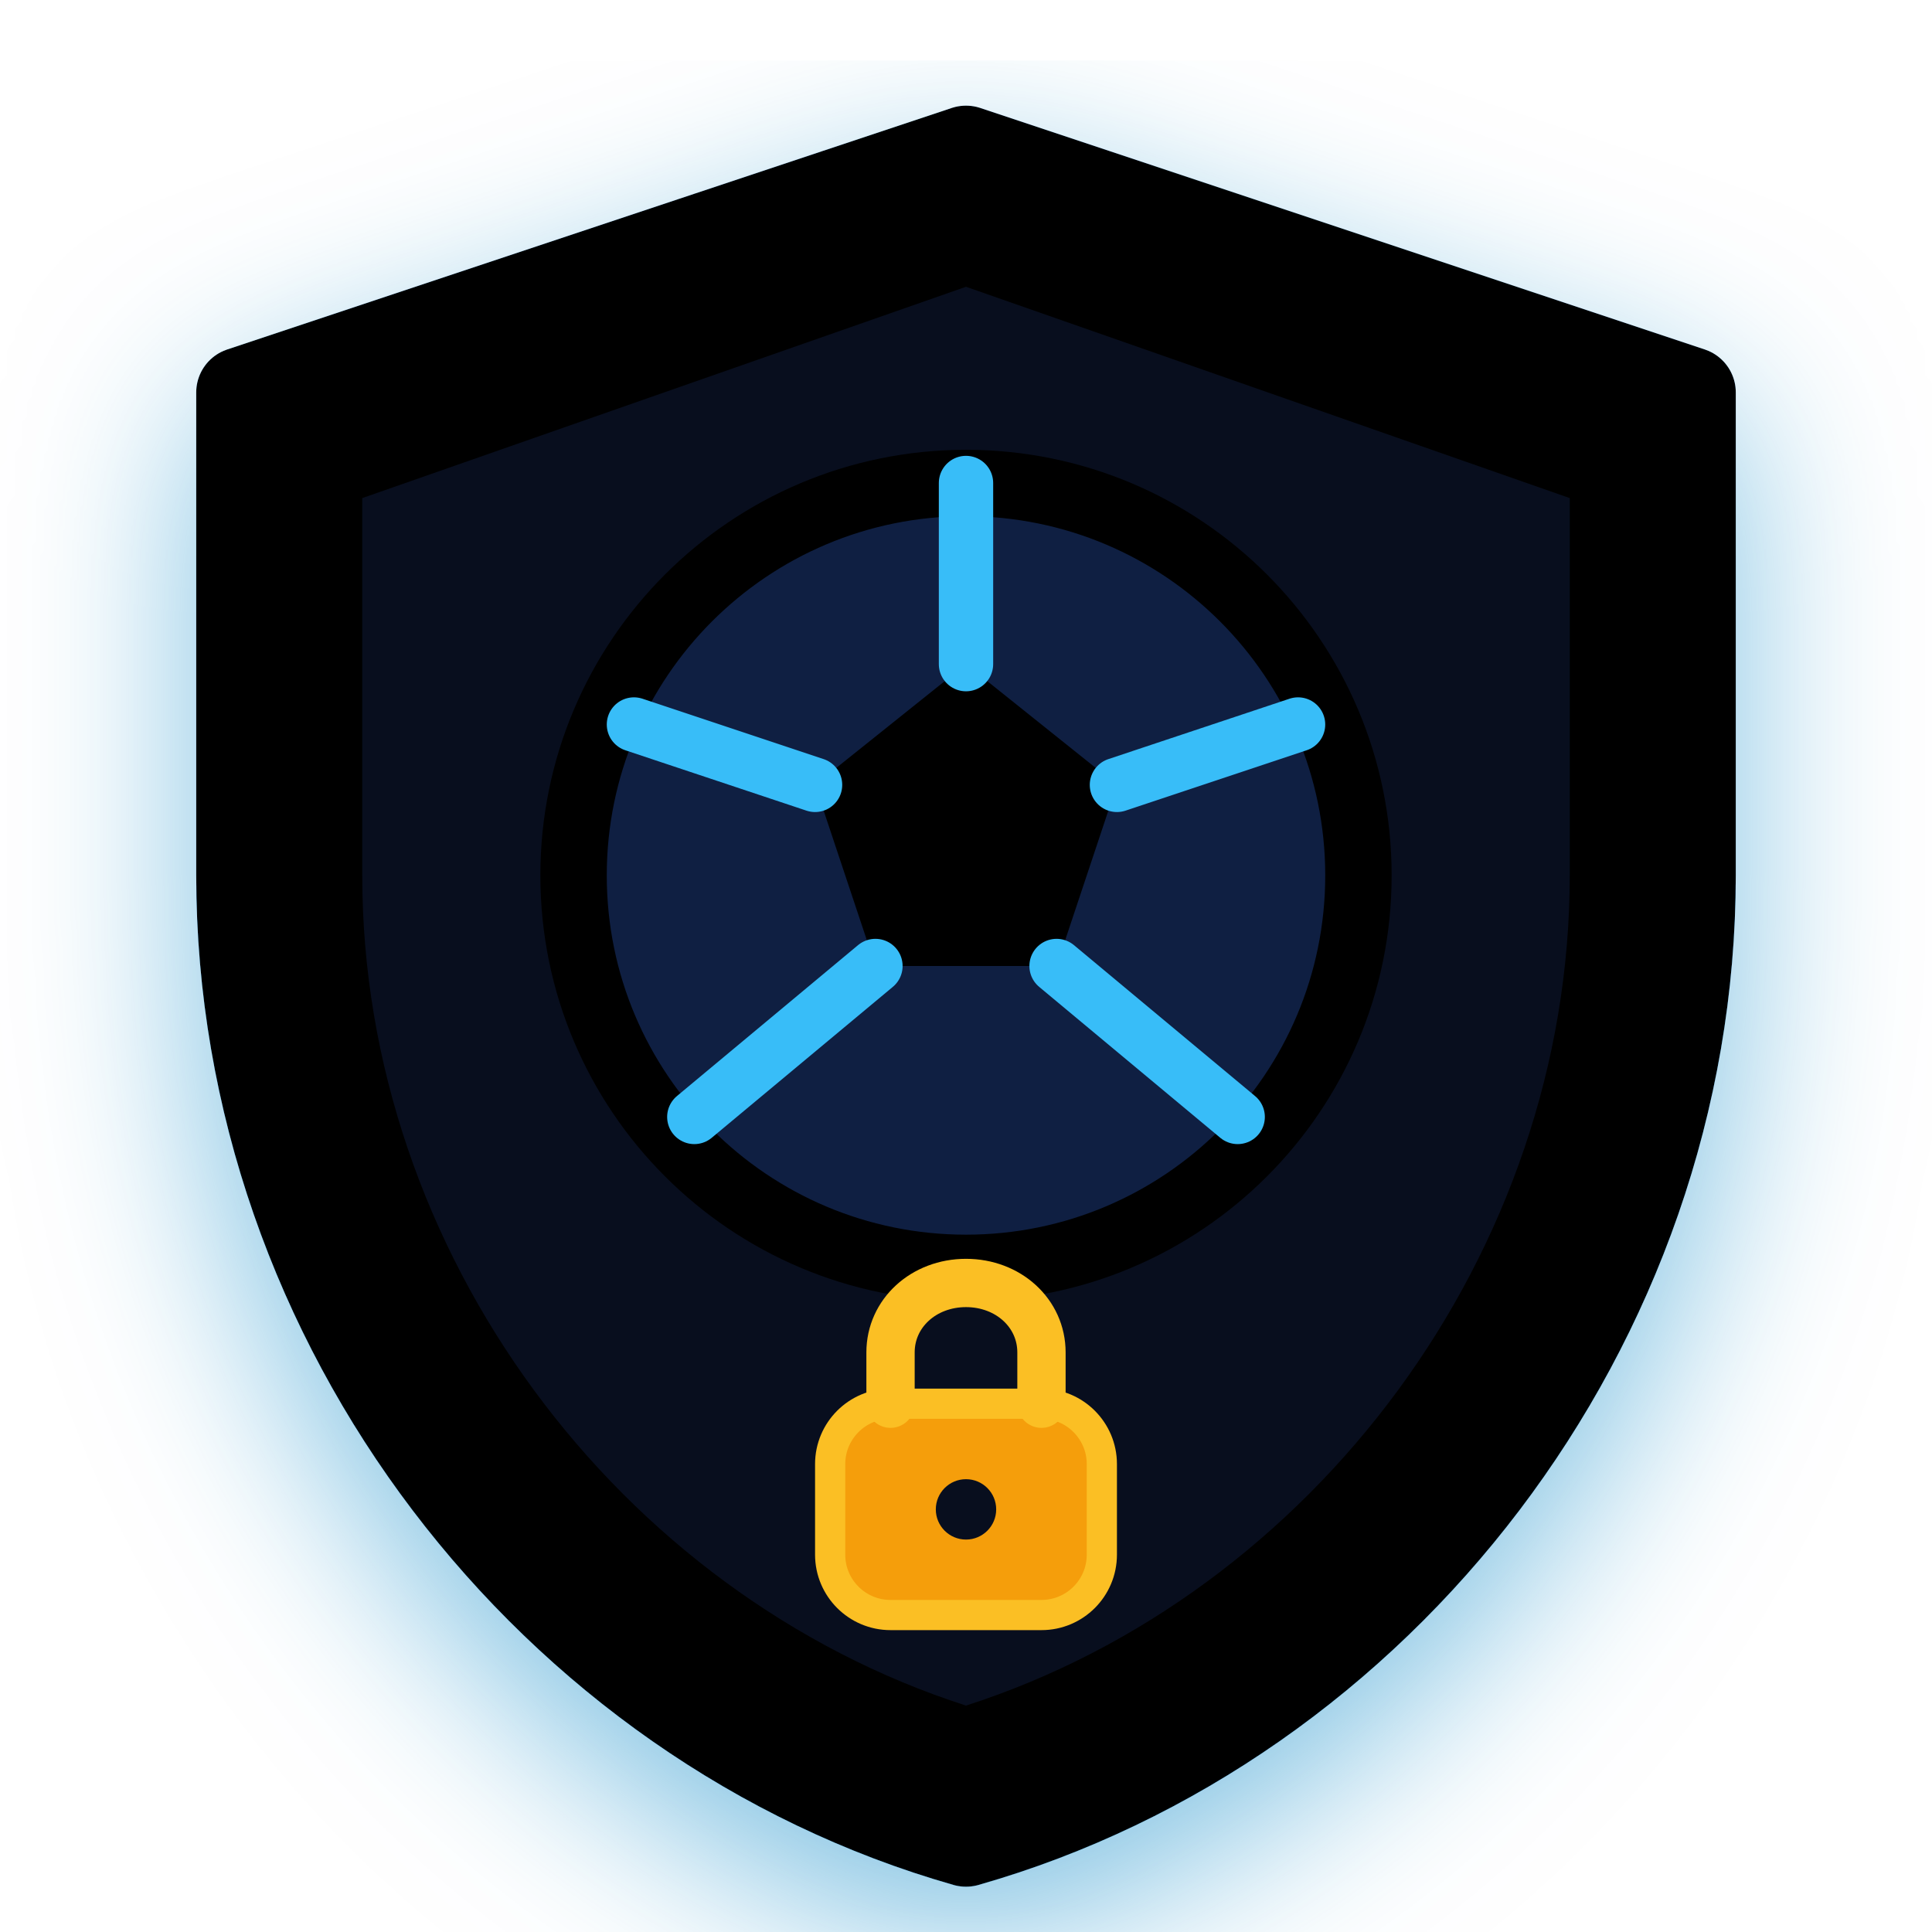
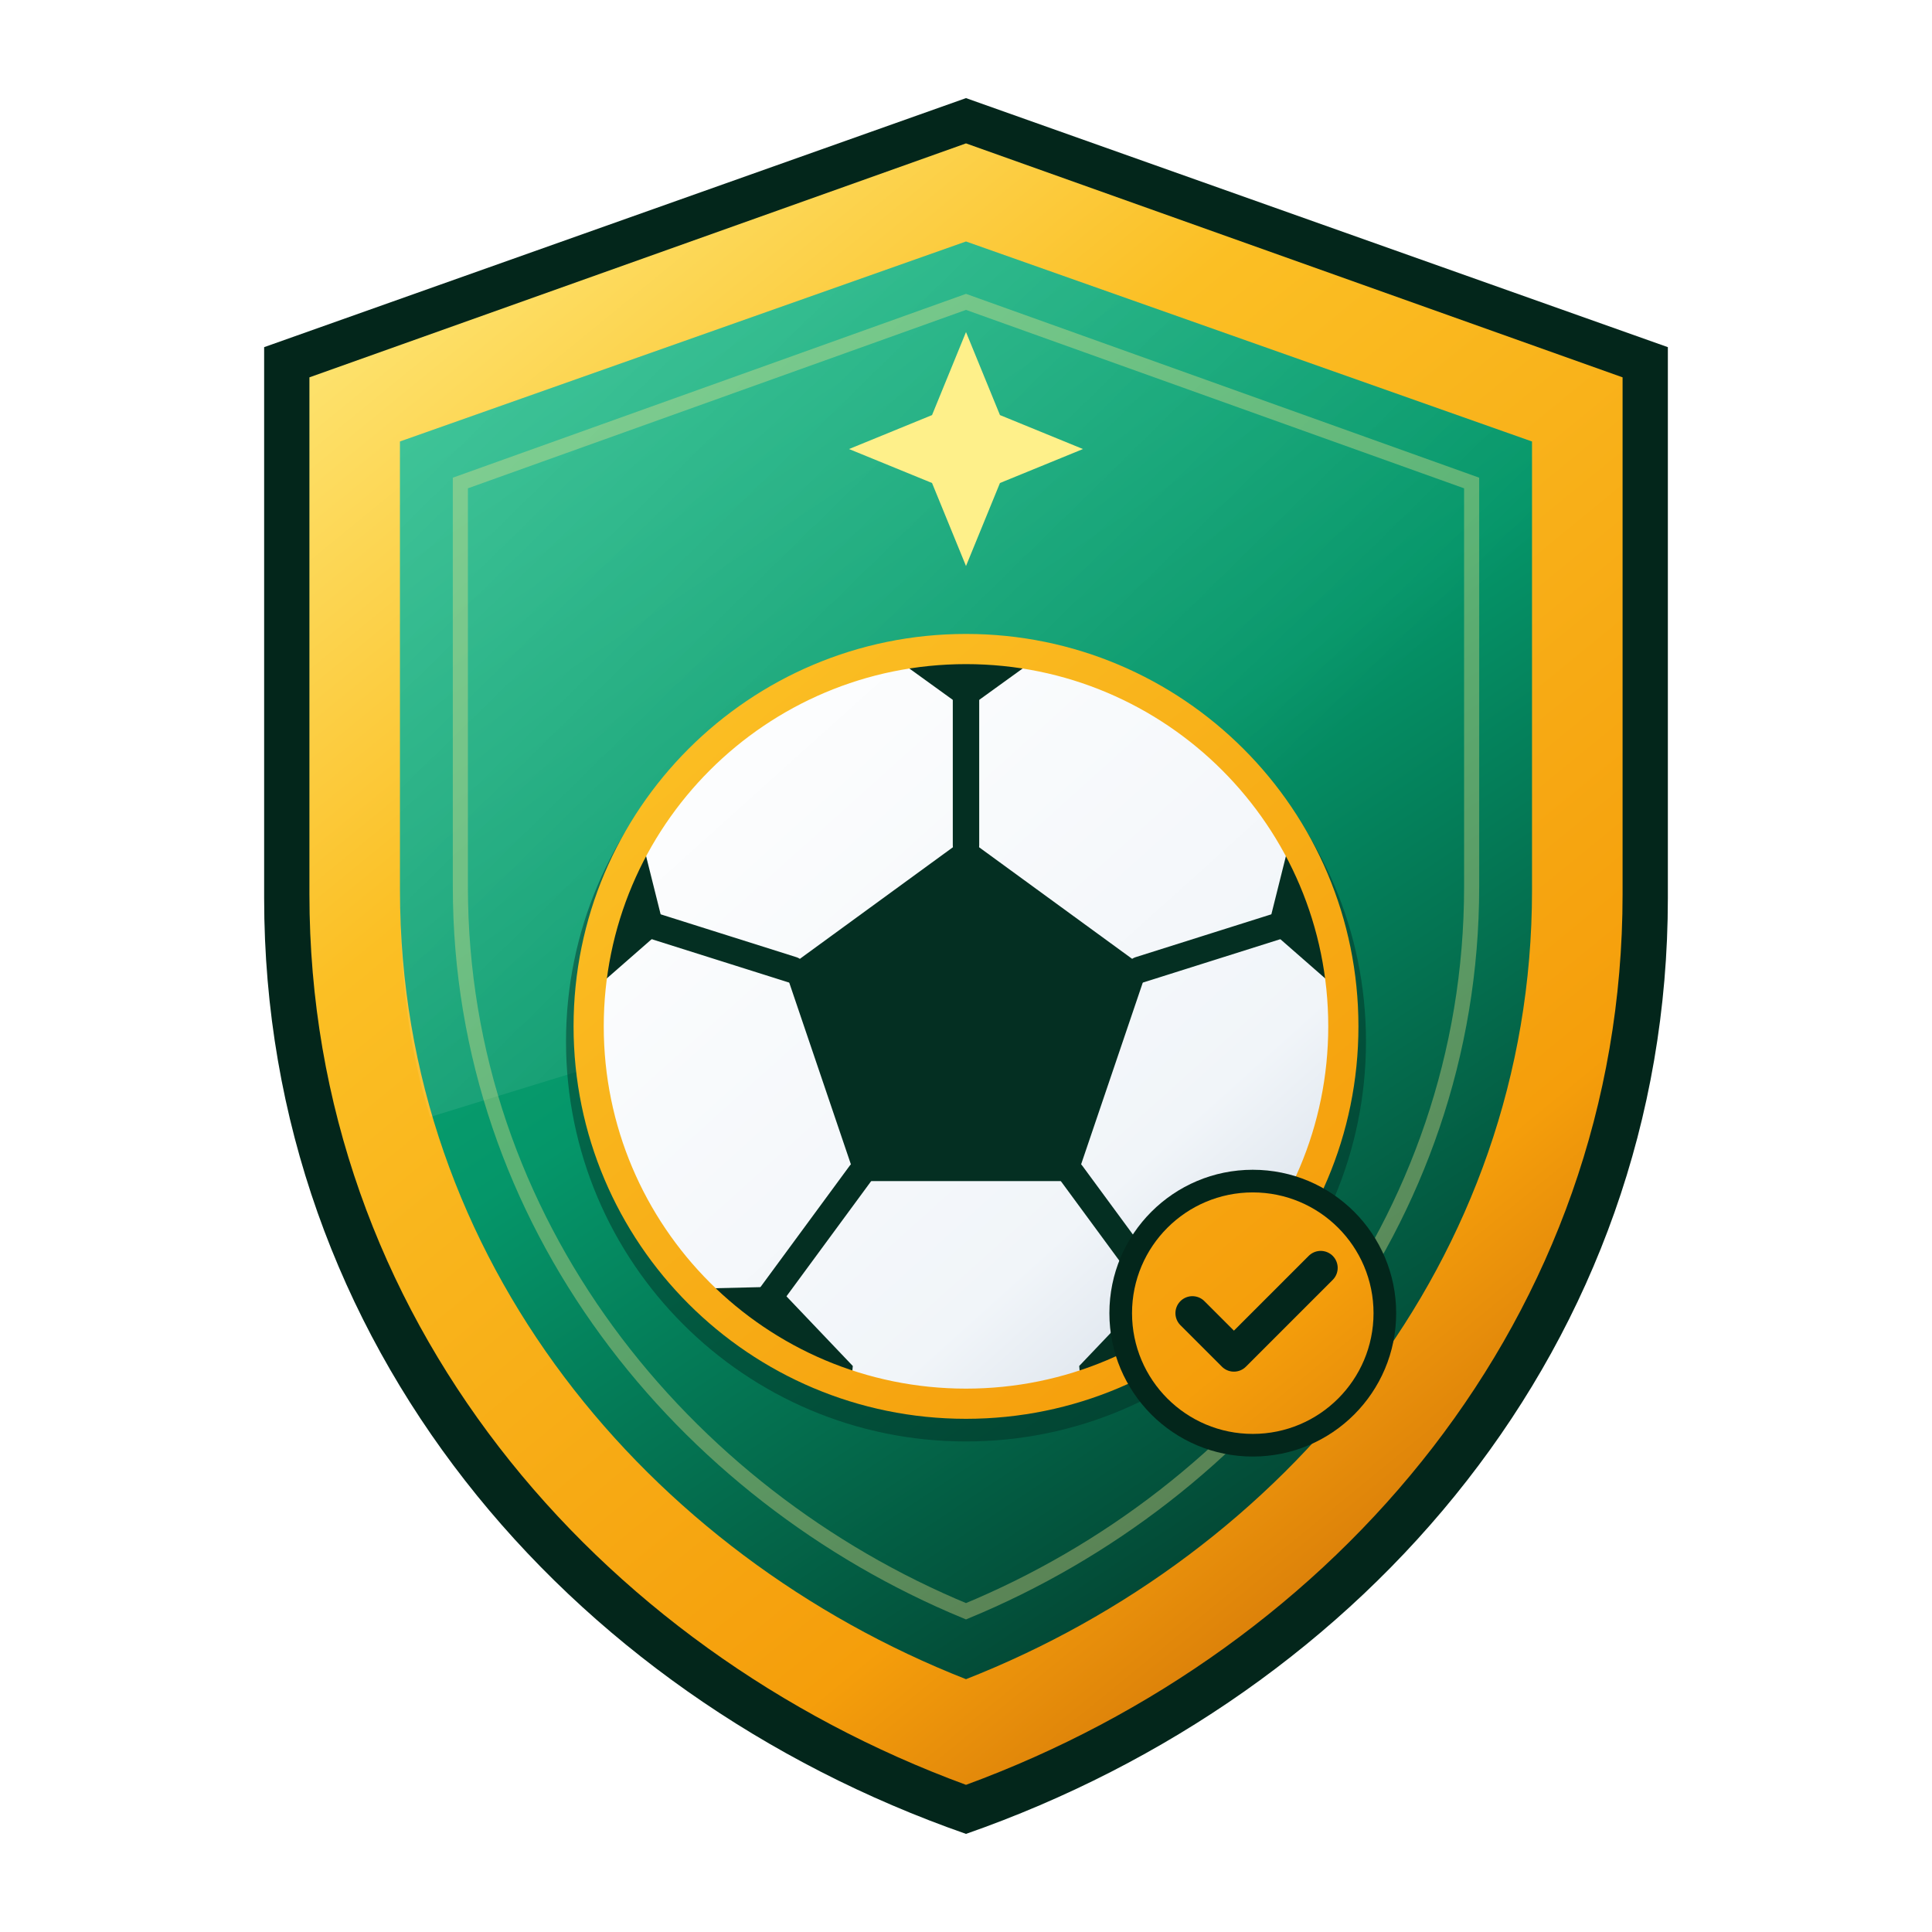
- <svg xmlns="http://www.w3.org/2000/svg" viewBox="0 0 64 64" fill="none">
+ <svg xmlns="http://www.w3.org/2000/svg" viewBox="0 0 512 512" fill="none">
  <defs>
-     <linearGradient id="shieldGrad" x1="6" y1="6" x2="58" y2="58" gradientUnits="userSpaceOnUse">
-       <stop offset="0%" stopColor="#1e3a8a" />
-       <stop offset="45%" stopColor="#2563eb" />
-       <stop offset="100%" stopColor="#0284c7" />
+     <linearGradient id="goldBevel" x1="76" y1="36" x2="436" y2="476" gradientUnits="userSpaceOnUse">
+       <stop offset="0%" stop-color="#FEF08A" />
+       <stop offset="32%" stop-color="#FBBF24" />
+       <stop offset="72%" stop-color="#F59E0B" />
+       <stop offset="100%" stop-color="#B45309" />
    </linearGradient>
-     <linearGradient id="goldGrad" x1="0" y1="0" x2="64" y2="64" gradientUnits="userSpaceOnUse">
-       <stop offset="0%" stopColor="#f59e0b" />
-       <stop offset="50%" stopColor="#fbbf24" />
-       <stop offset="100%" stopColor="#d97706" />
+     <linearGradient id="emeraldField" x1="128" y1="68" x2="384" y2="452" gradientUnits="userSpaceOnUse">
+       <stop offset="0%" stop-color="#10B981" />
+       <stop offset="45%" stop-color="#059669" />
+       <stop offset="100%" stop-color="#022C22" />
    </linearGradient>
-     <linearGradient id="neonGrad" x1="16" y1="16" x2="48" y2="48" gradientUnits="userSpaceOnUse">
-       <stop offset="0%" stopColor="#10b981" />
-       <stop offset="100%" stopColor="#06b6d4" />
+     <linearGradient id="ballBody" x1="168" y1="168" x2="348" y2="368" gradientUnits="userSpaceOnUse">
+       <stop offset="0%" stop-color="#FFFFFF" />
+       <stop offset="70%" stop-color="#F1F5F9" />
+       <stop offset="100%" stop-color="#CBD5E1" />
    </linearGradient>
-     <filter id="glow" x="-20%" y="-20%" width="140%" height="140%">
-       <feDropShadow dx="0" dy="2" stdDeviation="3" flood-color="#0284c7" flood-opacity="0.5" />
-     </filter>
+     <linearGradient id="glassSheen" x1="96" y1="64" x2="288" y2="260" gradientUnits="userSpaceOnUse">
+       <stop offset="0%" stop-color="#FFFFFF" stop-opacity="0.24" />
+       <stop offset="100%" stop-color="#FFFFFF" stop-opacity="0" />
+     </linearGradient>
+     <clipPath id="ballClip">
+       <circle cx="256" cy="264" r="100" />
+     </clipPath>
  </defs>
-   <path d="M32 5L56 13V29C56 43.9 45.7 57.1 32 61C18.3 57.1 8 43.9 8 29V13L32 5Z" fill="url(#shieldGrad)" stroke="url(#goldGrad)" stroke-width="3" stroke-linejoin="round" filter="url(#glow)" />
-   <path d="M32 9.5L52 16.5V29C52 41.5 43.5 52.8 32 56.5C20.5 52.8 12 41.5 12 29V16.5L32 9.5Z" fill="#080e1e" />
-   <circle cx="32" cy="29" r="13" stroke="url(#neonGrad)" stroke-width="2.2" fill="#0f1f42" />
-   <polygon points="32,22 37,26 35,32 29,32 27,26" fill="url(#goldGrad)" />
-   <line x1="32" y1="22" x2="32" y2="16" stroke="#38bdf8" stroke-width="1.8" stroke-linecap="round" />
-   <line x1="37" y1="26" x2="43" y2="24" stroke="#38bdf8" stroke-width="1.8" stroke-linecap="round" />
-   <line x1="35" y1="32" x2="41" y2="37" stroke="#38bdf8" stroke-width="1.8" stroke-linecap="round" />
-   <line x1="29" y1="32" x2="23" y2="37" stroke="#38bdf8" stroke-width="1.8" stroke-linecap="round" />
-   <line x1="27" y1="26" x2="21" y2="24" stroke="#38bdf8" stroke-width="1.8" stroke-linecap="round" />
-   <g transform="translate(26, 42)">
-     <rect x="1.5" y="4.5" width="9" height="7" rx="2" fill="#f59e0b" stroke="#fbbf24" stroke-width="1" />
-     <path d="M3.5 4.5V2.8C3.5 1.5 4.6 0.5 6 0.5C7.4 0.5 8.5 1.5 8.5 2.8V4.5" stroke="#fbbf24" stroke-width="1.6" stroke-linecap="round" />
-     <circle cx="6" cy="8" r="1" fill="#080e1e" />
+   <path d="M256 26L442 92V238C442 356 362 449 256 486C150 449 70 356 70 238V92L256 26Z" fill="#03261B" />
+   <path d="M256 38L430 100V237C430 349 354 437 256 473C158 437 82 349 82 237V100L256 38Z" fill="url(#goldBevel)" />
+   <path d="M256 64L406 117V236C406 334 340 412 256 445C172 412 106 334 106 236V117L256 64Z" fill="url(#emeraldField)" />
+   <path d="M256 64L406 117V206L114 296C108 277 106 257 106 236V117L256 64Z" fill="url(#glassSheen)" />
+   <path d="M256 80L390 128V235C390 324 331 396 256 427C181 396 122 324 122 235V128L256 80Z" stroke="#FDE68A" stroke-opacity="0.35" stroke-width="4" />
+   <path d="M256 88L265 110L287 119L265 128L256 150L247 128L225 119L247 110Z" fill="#FEF08A" />
+   <circle cx="256" cy="276" r="106" fill="#022C22" fill-opacity="0.45" />
+   <g clip-path="url(#ballClip)" transform="translate(0, 8)">
+     <circle cx="256" cy="264" r="100" fill="url(#ballBody)" />
+     <g stroke="#042F22" stroke-width="7" stroke-linecap="round">
+       <line x1="256" y1="216" x2="256" y2="176" />
+       <line x1="302" y1="249" x2="340" y2="237" />
+       <line x1="284" y1="303" x2="309" y2="337" />
+       <line x1="228" y1="303" x2="203" y2="337" />
+       <line x1="210" y1="249" x2="172" y2="237" />
+     </g>
+     <polygon points="256,214 304,249 285,305 227,305 208,249" fill="#042F22" />
+     <polygon points="256,180 292,154 278,130 234,130 220,154" fill="#042F22" />
+     <polygon points="336,238 368,266 382,232 362,196 344,206" fill="#042F22" />
+     <polygon points="306,333 348,334 332,370 288,376 286,354" fill="#042F22" />
+     <polygon points="206,333 164,334 180,370 224,376 226,354" fill="#042F22" />
+     <polygon points="176,238 144,266 130,232 150,196 168,206" fill="#042F22" />
  </g>
+   <circle cx="256" cy="272" r="100" stroke="url(#goldBevel)" stroke-width="8" />
+   <circle cx="332" cy="348" r="38" fill="#03261B" />
+   <circle cx="332" cy="348" r="32" fill="url(#goldBevel)" />
+   <path d="M316 348L327 359L350 336" stroke="#03261B" stroke-width="9" stroke-linecap="round" stroke-linejoin="round" />
</svg>
